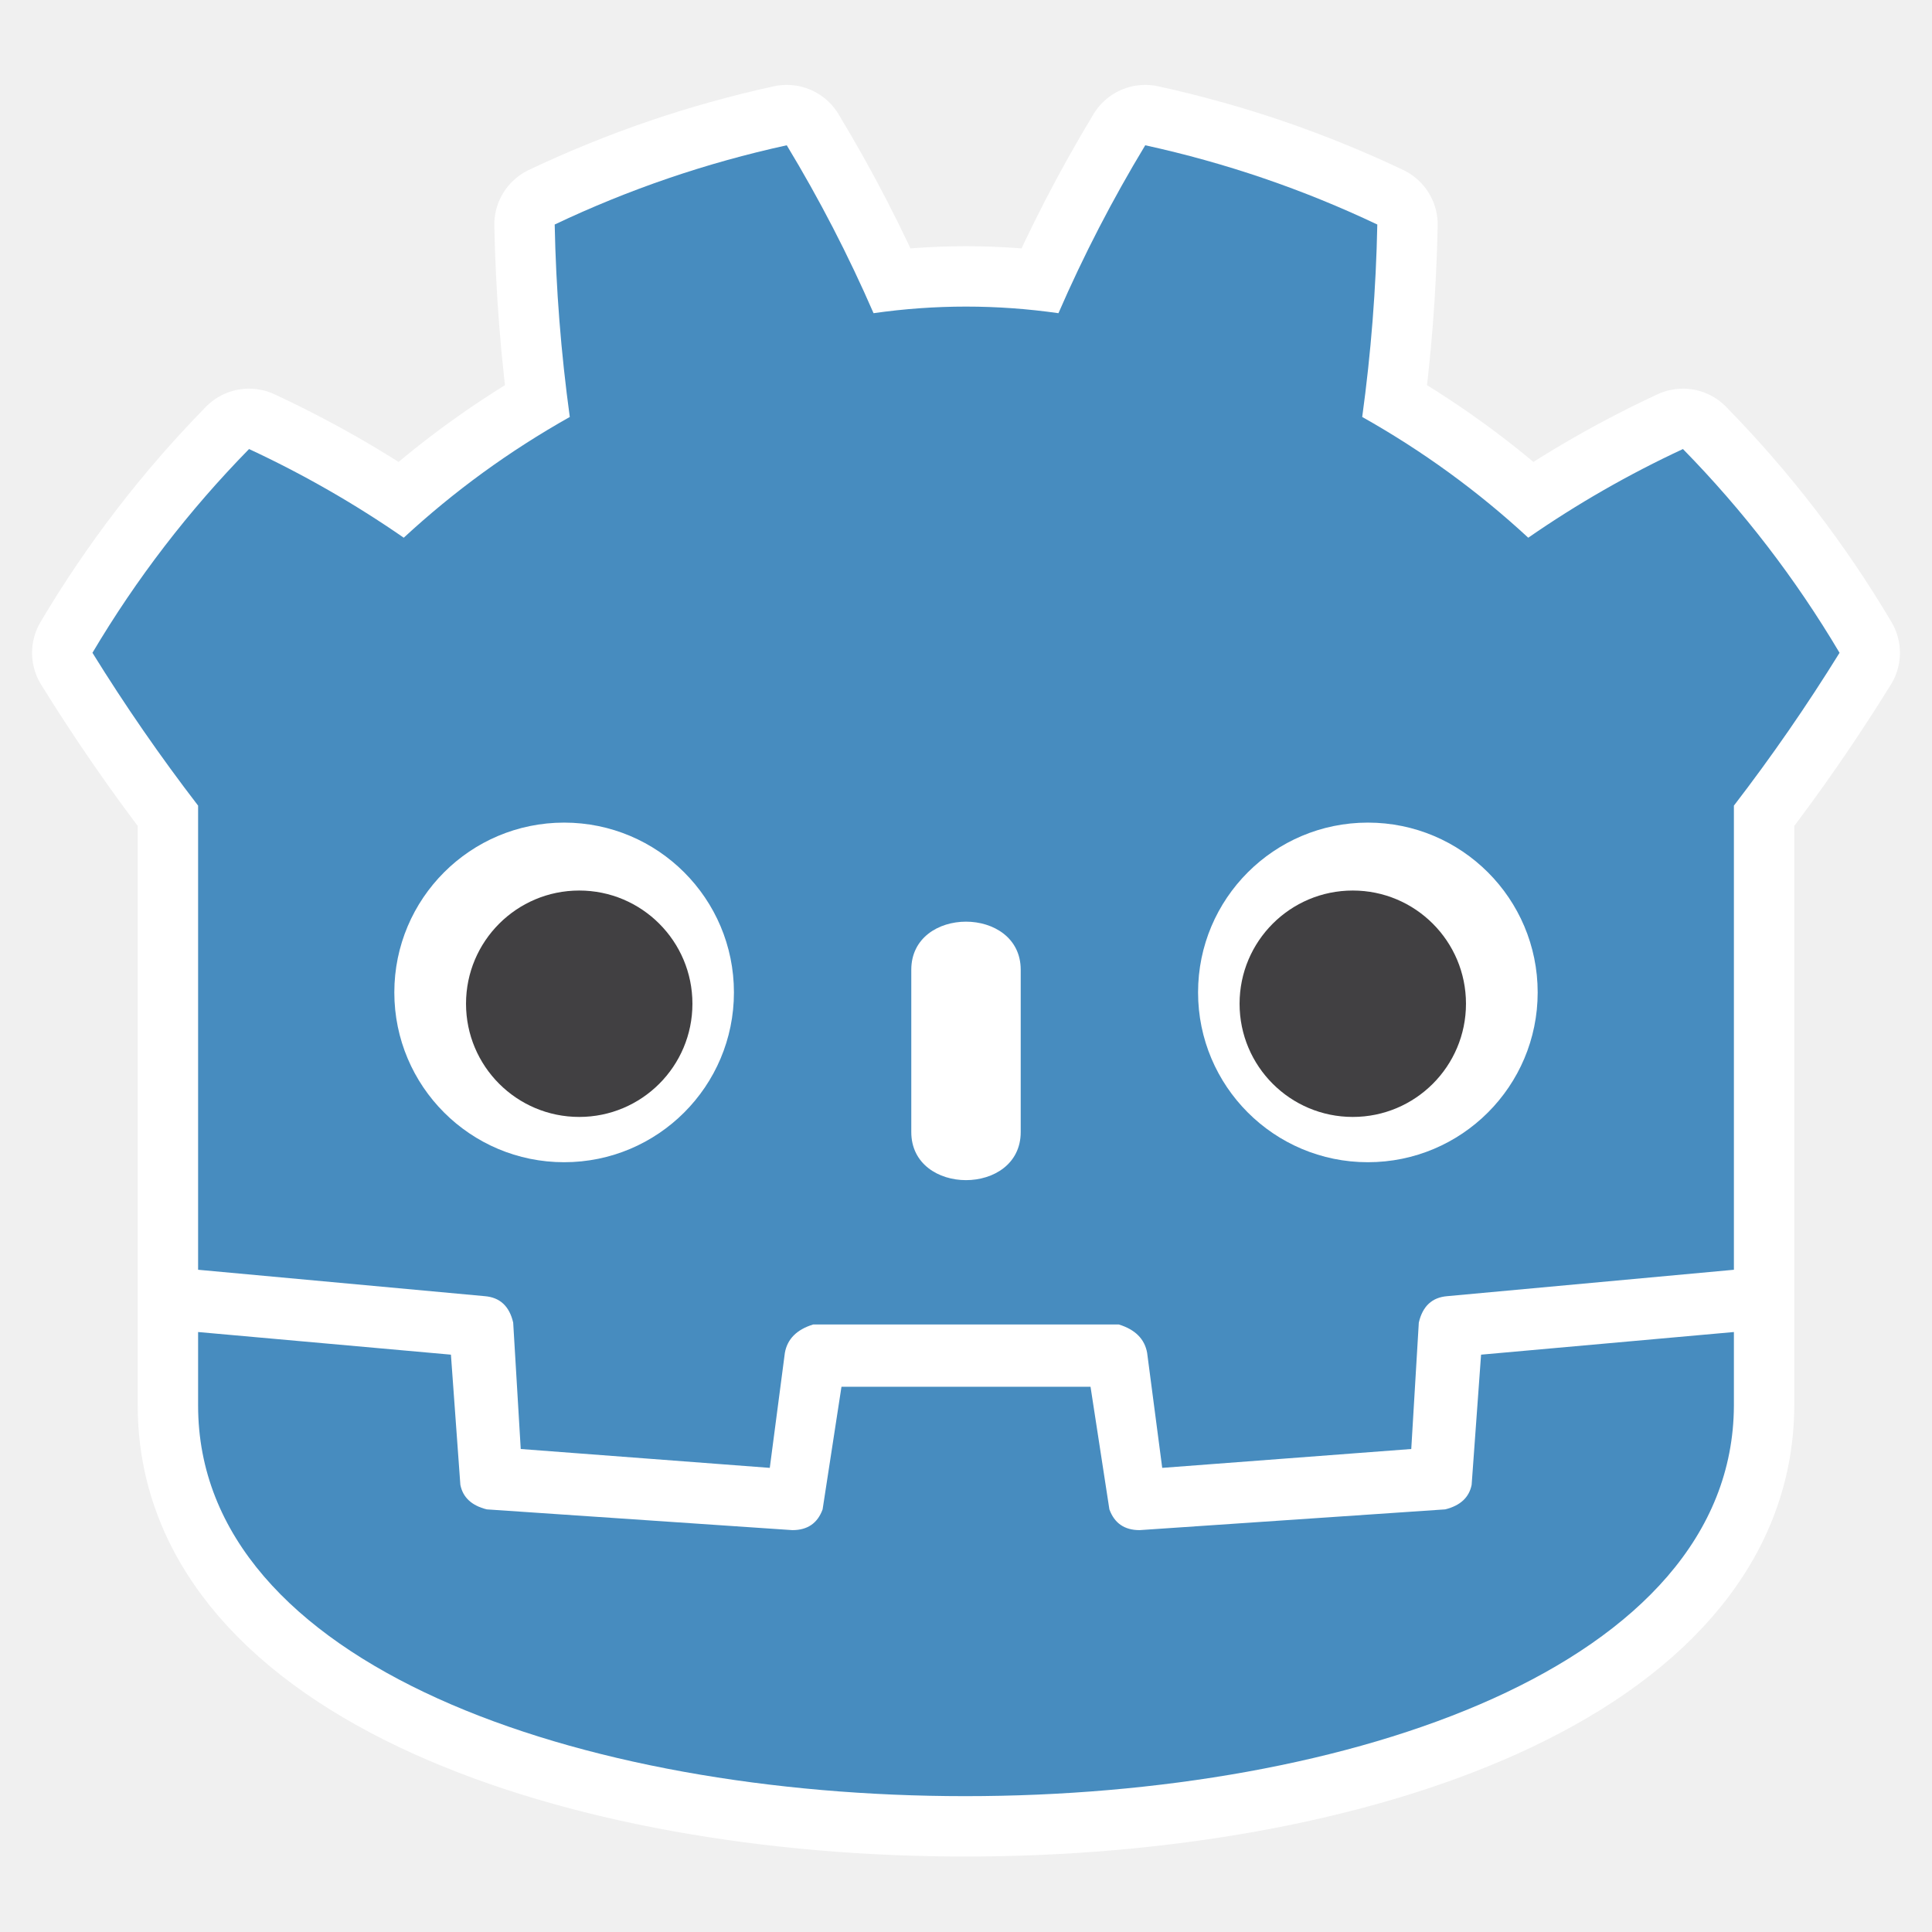
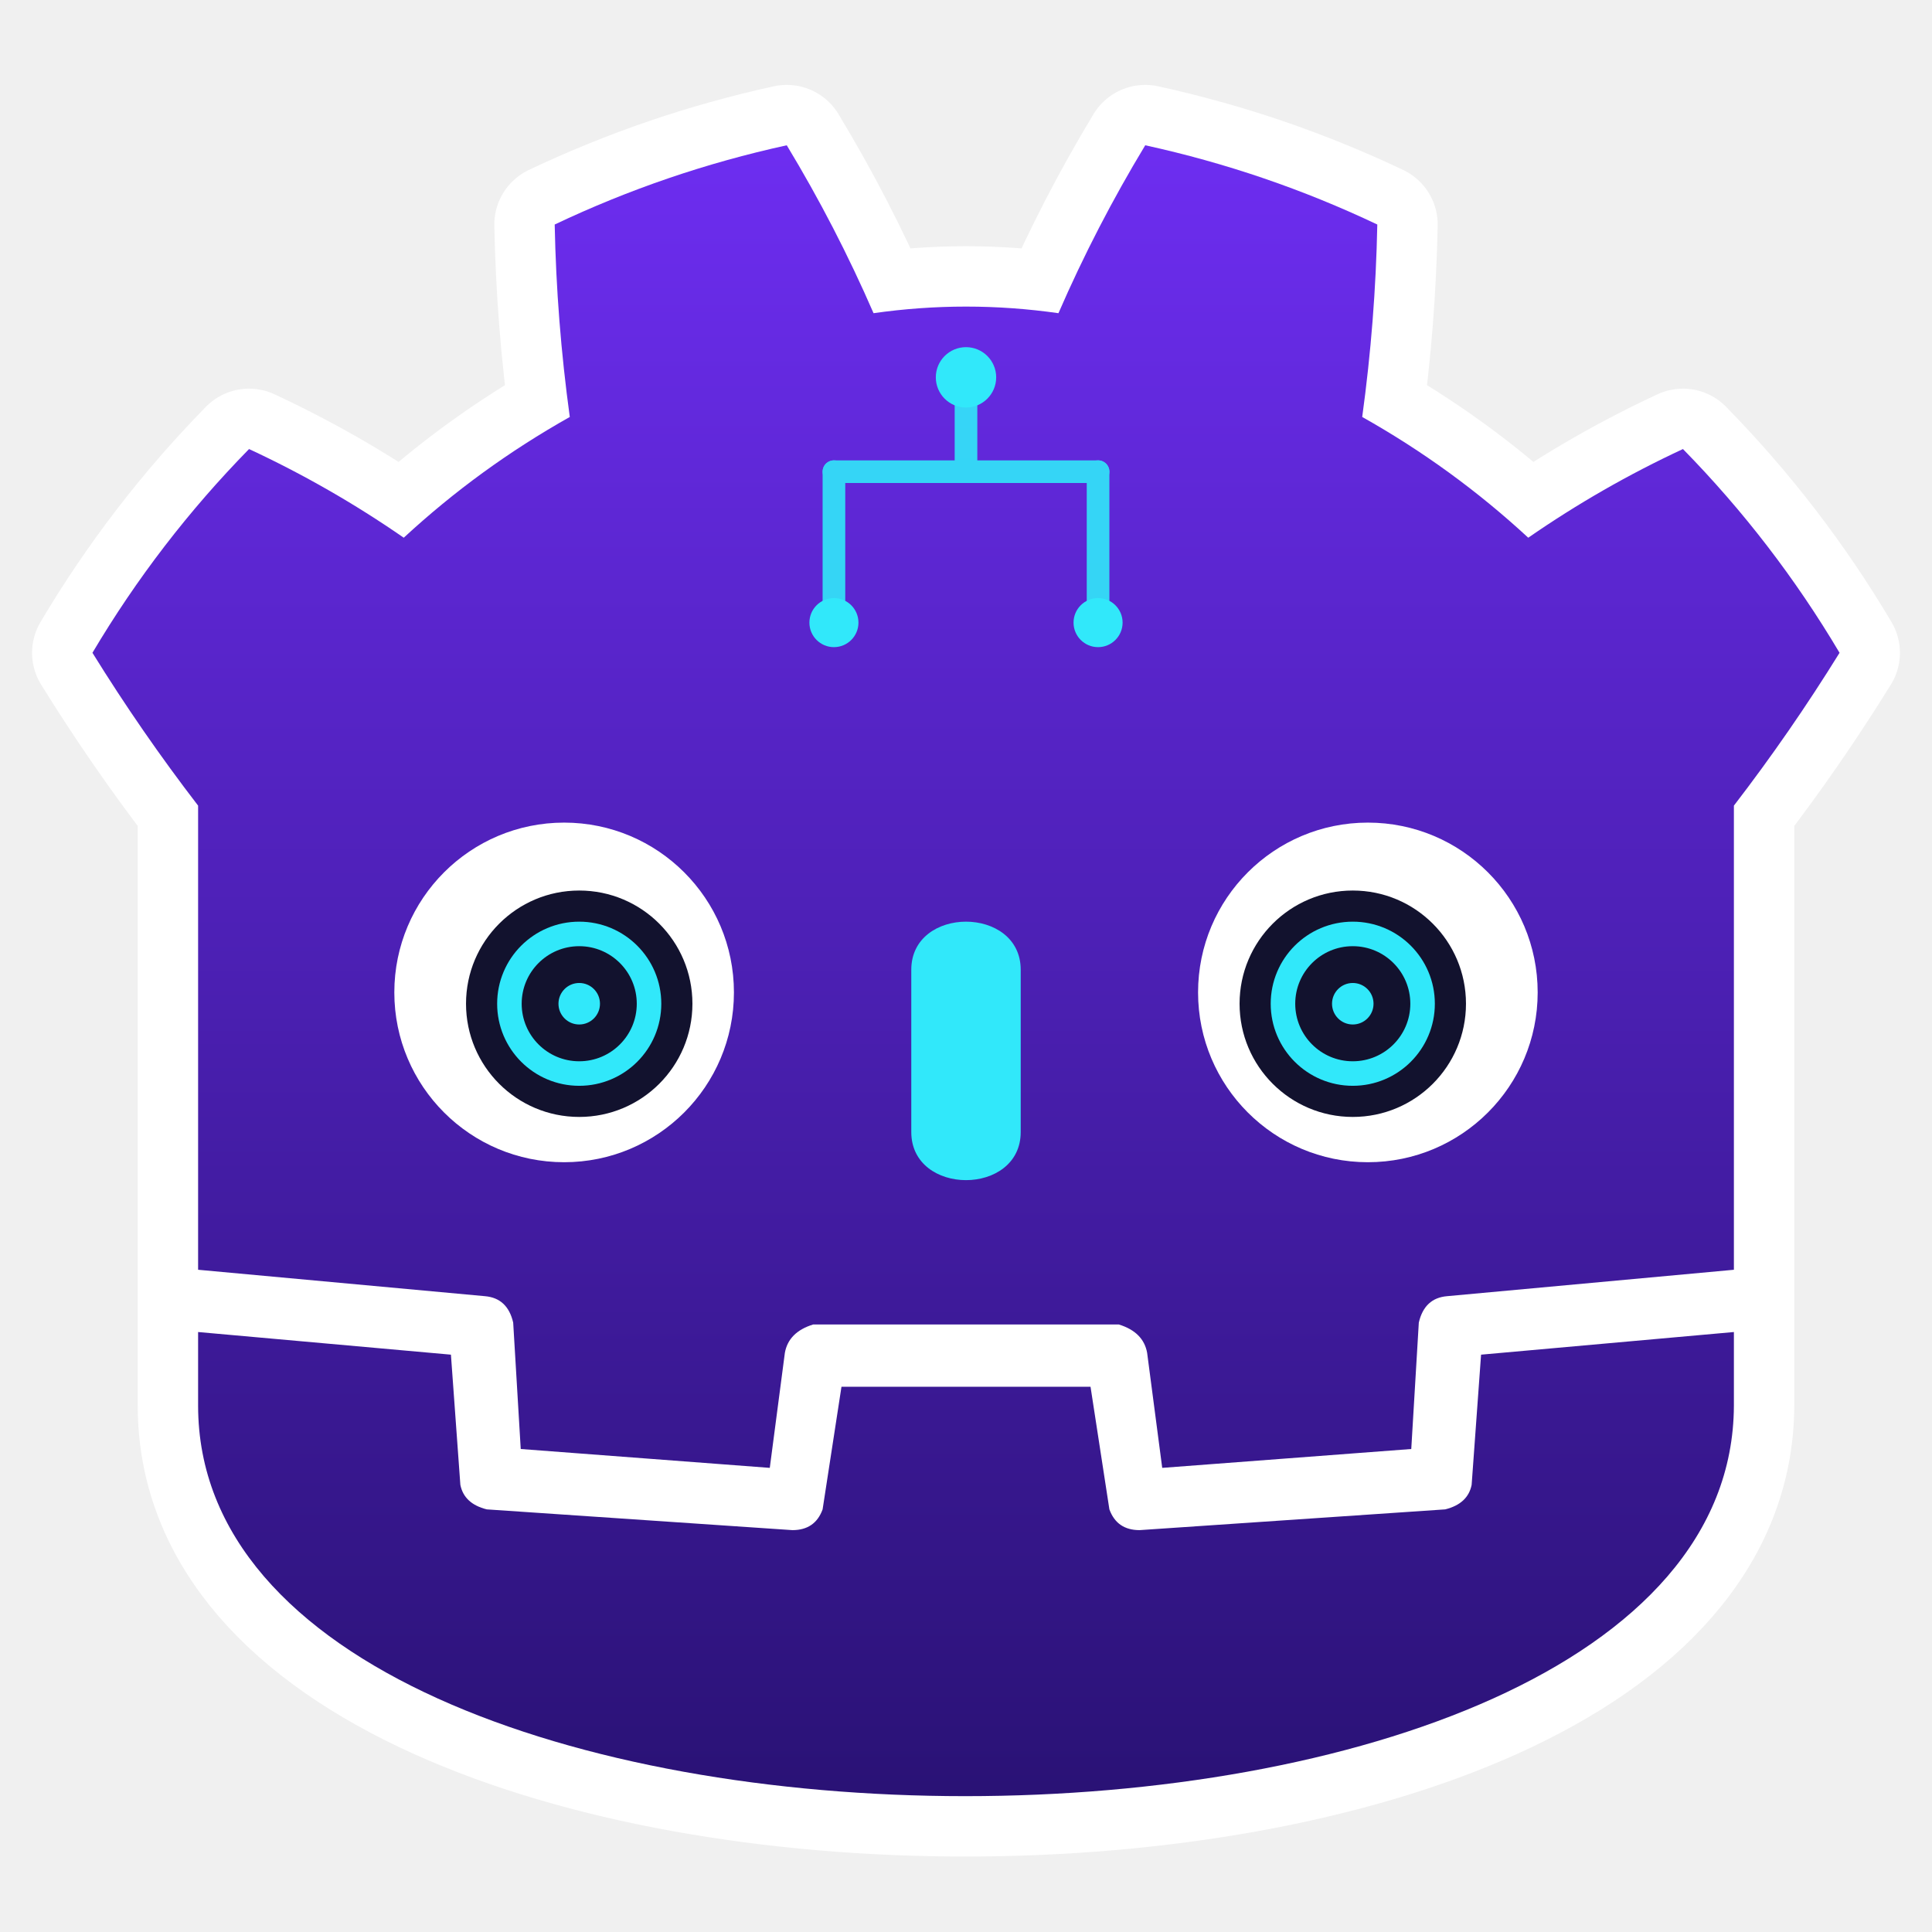
<svg xmlns="http://www.w3.org/2000/svg" width="1024" height="1024">
+   <defs>
+     <linearGradient id="gai_body" x1="0" y1="0" x2="0" y2="1">
+       <stop offset="0" stop-color="#6d2df0" />
+       <stop offset="1" stop-color="#2a1276" />
+     </linearGradient>
+   </defs>
  <g fill="#fff">
    <path d="M105 673v33q407 354 814 0v-33z" />
    <path fill="none" stroke="#fff" stroke-linejoin="round" stroke-width="64" d="M105 745c0 276 813 276 814 0V427q30-39 56-81-35-59-83-108-43 20-82 47-40-37-88-64 7-51 8-102-59-28-123-42-26 43-46 89-49-7-98 0-20-46-46-89-64 14-123 42 1 51 8 102-48 27-88 64-39-27-82-47-48 49-83 108 26 42 56 81v318z" />
-     <path fill="#478cbf" d="m105 673 152 14q12 1 15 14l4 67 132 10 8-61q2-11 15-15h162q13 4 15 15l8 61 132-10 4-67q3-13 15-14l152-14V427q30-39 56-81-35-59-83-108-43 20-82 47-40-37-88-64 7-51 8-102-59-28-123-42-26 43-46 89-49-7-98 0-20-46-46-89-64 14-123 42 1 51 8 102-48 27-88 64-39-27-82-47-48 49-83 108 26 42 56 81zm0 33v39c0 276 813 276 814 0v-39l-134 12-5 69q-2 10-14 13l-162 11q-12 0-16-11l-10-65H446l-10 65q-4 11-16 11l-162-11q-12-3-14-13l-5-69z" />
-     <path d="M483 600c0 34 58 34 58 0v-86c0-34-58-34-58 0z" />
+     <path fill="url(#gai_body)" d="m105 673 152 14q12 1 15 14l4 67 132 10 8-61q2-11 15-15h162q13 4 15 15l8 61 132-10 4-67q3-13 15-14l152-14V427q30-39 56-81-35-59-83-108-43 20-82 47-40-37-88-64 7-51 8-102-59-28-123-42-26 43-46 89-49-7-98 0-20-46-46-89-64 14-123 42 1 51 8 102-48 27-88 64-39-27-82-47-48 49-83 108 26 42 56 81zm0 33v39c0 276 813 276 814 0v-39l-134 12-5 69q-2 10-14 13l-162 11q-12 0-16-11l-10-65H446l-10 65q-4 11-16 11l-162-11q-12-3-14-13l-5-69z" />
+     <path fill="#31e8fa" d="M483 600c0 34 58 34 58 0v-86c0-34-58-34-58 0z" />
    <circle cx="725" cy="526" r="90" />
    <circle cx="299" cy="526" r="90" />
  </g>
-   <g fill="#414042">
-     <circle cx="307" cy="532" r="60" />
-     <circle cx="717" cy="532" r="60" />
+   <g>
+     <g stroke="#31e8fa" stroke-width="12" fill="none" stroke-linecap="round" opacity=".9">
+       <path d="M512 206v44" />
+       <path d="M442 250h140" />
+       <path d="M442 250v70" />
+       <path d="M582 250v70" />
+     </g>
+     <g fill="#31e8fa">
+       <circle cx="512" cy="200" r="16" />
+       <circle cx="442" cy="330" r="13" />
+       <circle cx="582" cy="330" r="13" />
+     </g>
+   </g>
+   <g>
+     <g fill="#12122e">
+       <circle cx="307" cy="532" r="60" />
+       <circle cx="717" cy="532" r="60" />
+     </g>
+     <g fill="none" stroke="#31e8fa" stroke-width="13">
+       <circle cx="307" cy="532" r="37" />
+       <circle cx="717" cy="532" r="37" />
+     </g>
+     <g fill="#31e8fa">
+       <circle cx="307" cy="532" r="11" />
+       <circle cx="717" cy="532" r="11" />
+     </g>
  </g>
</svg>
